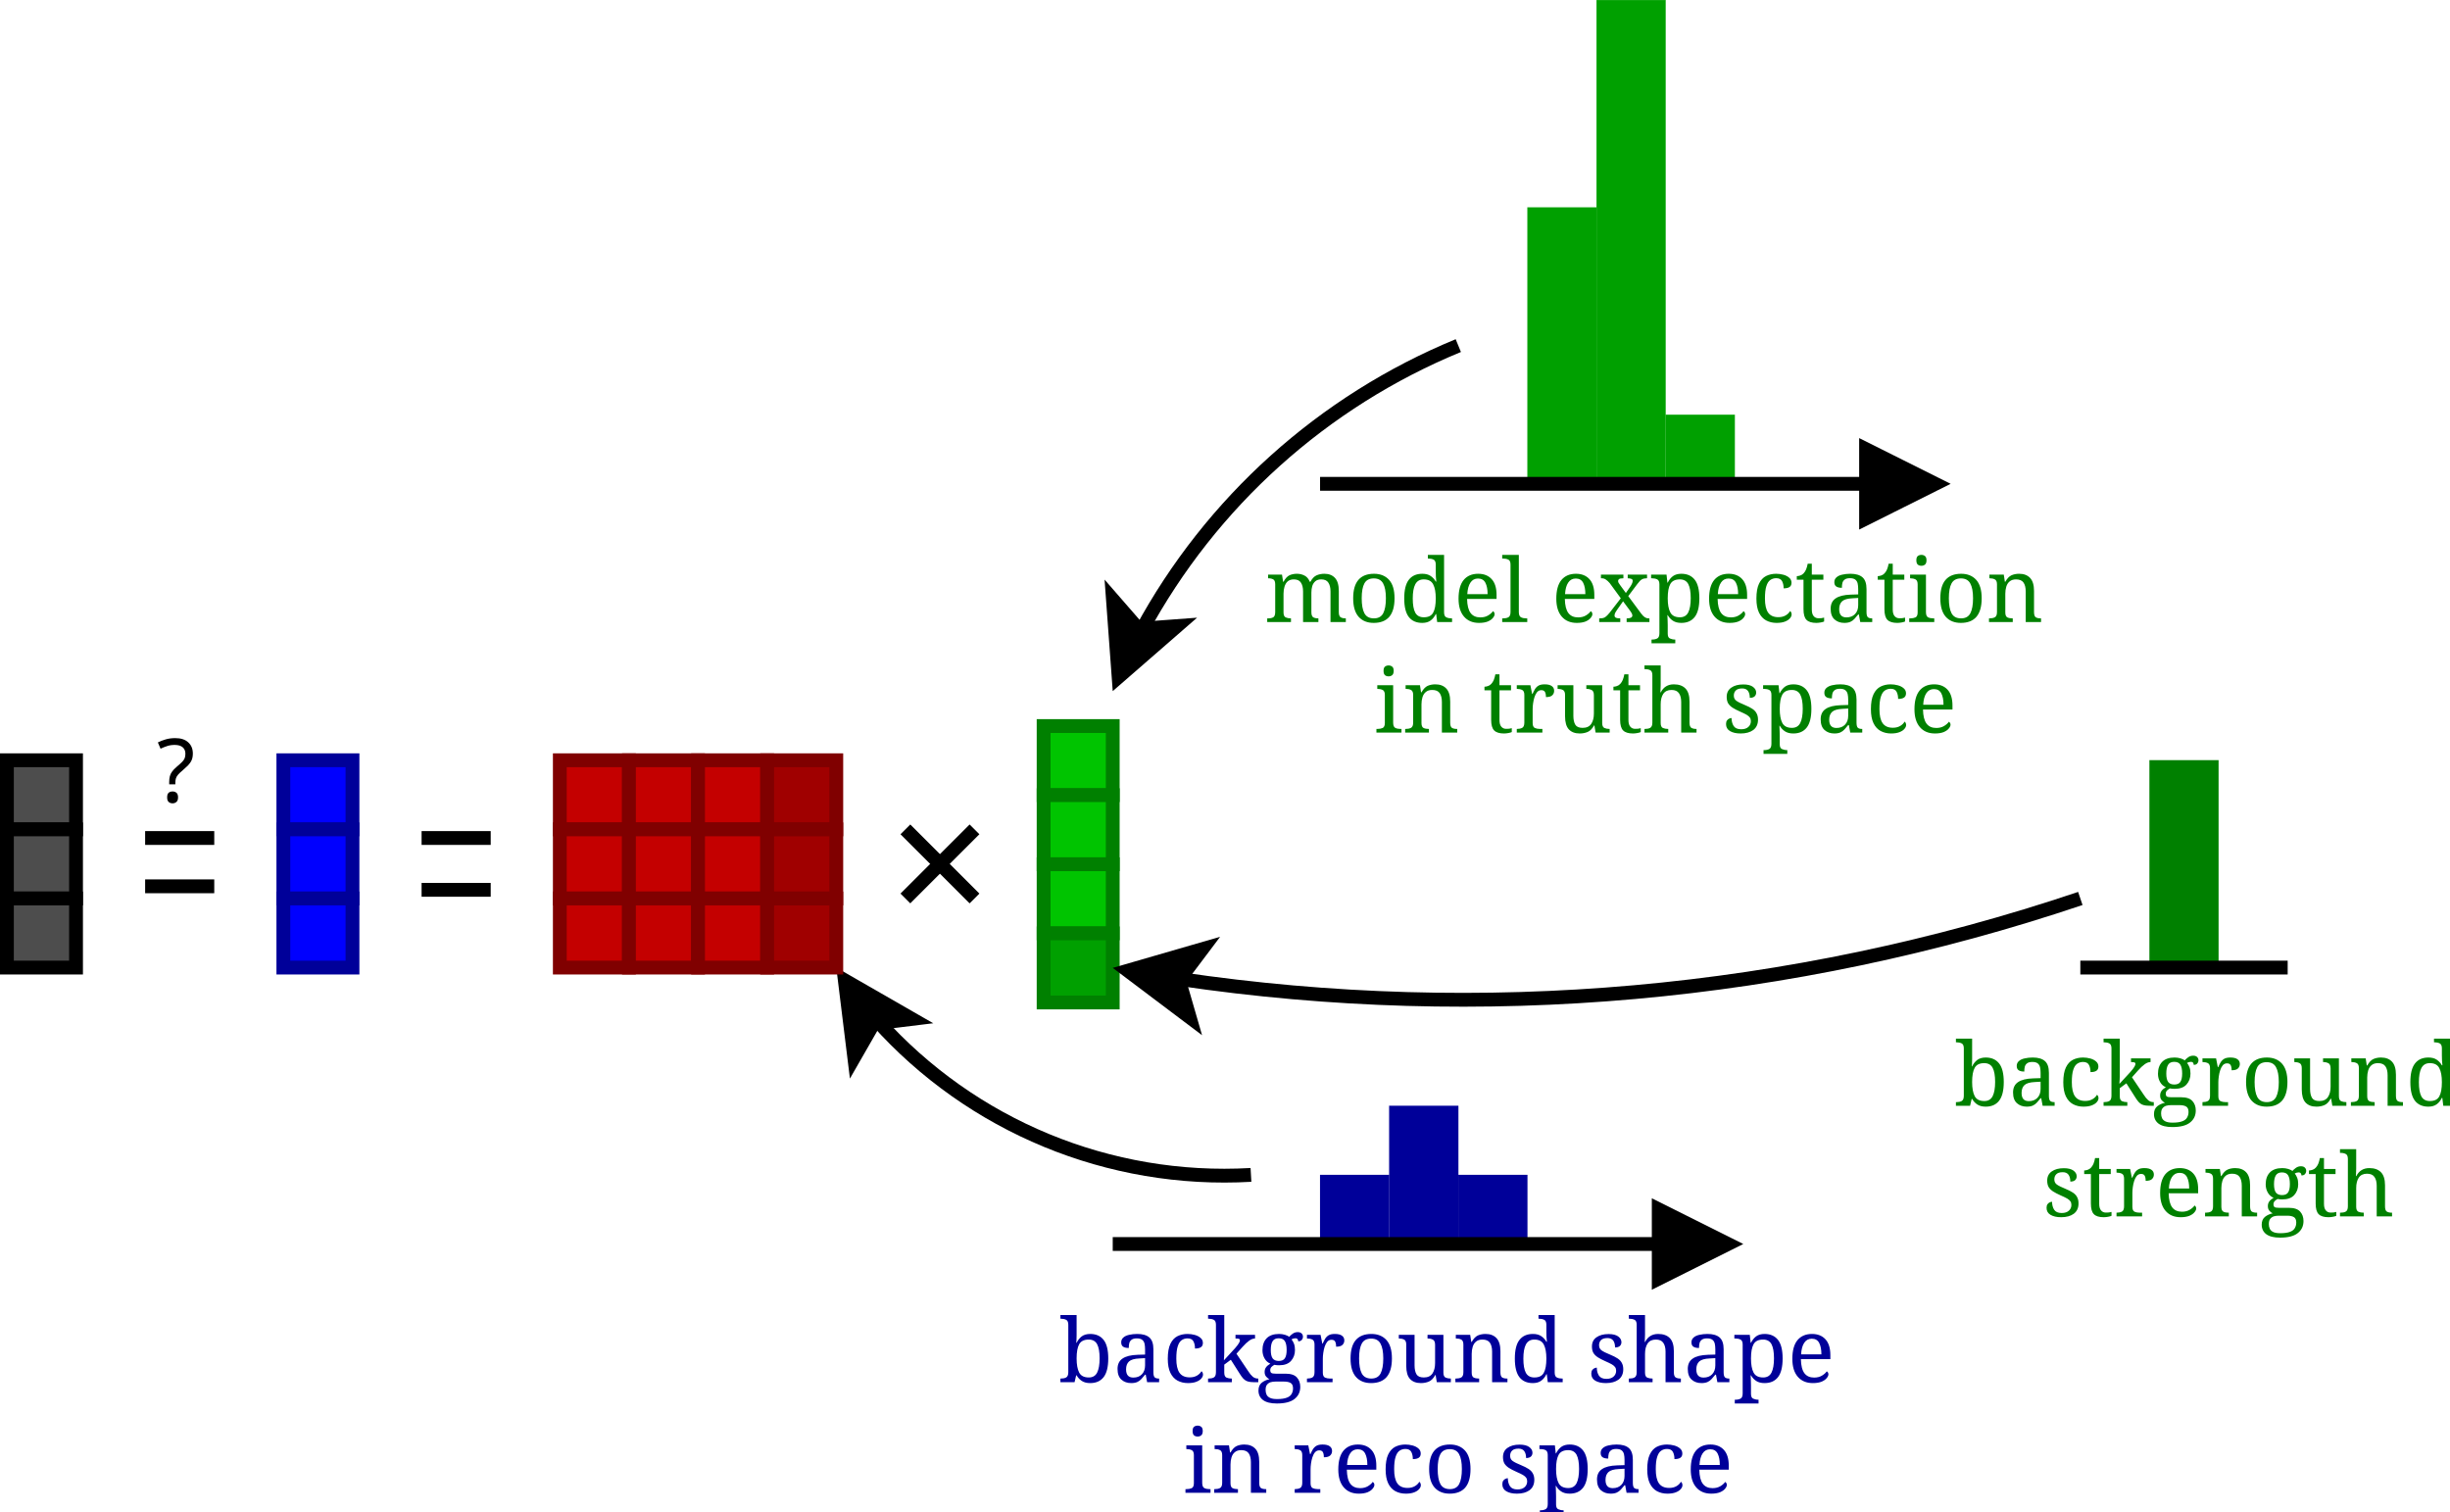
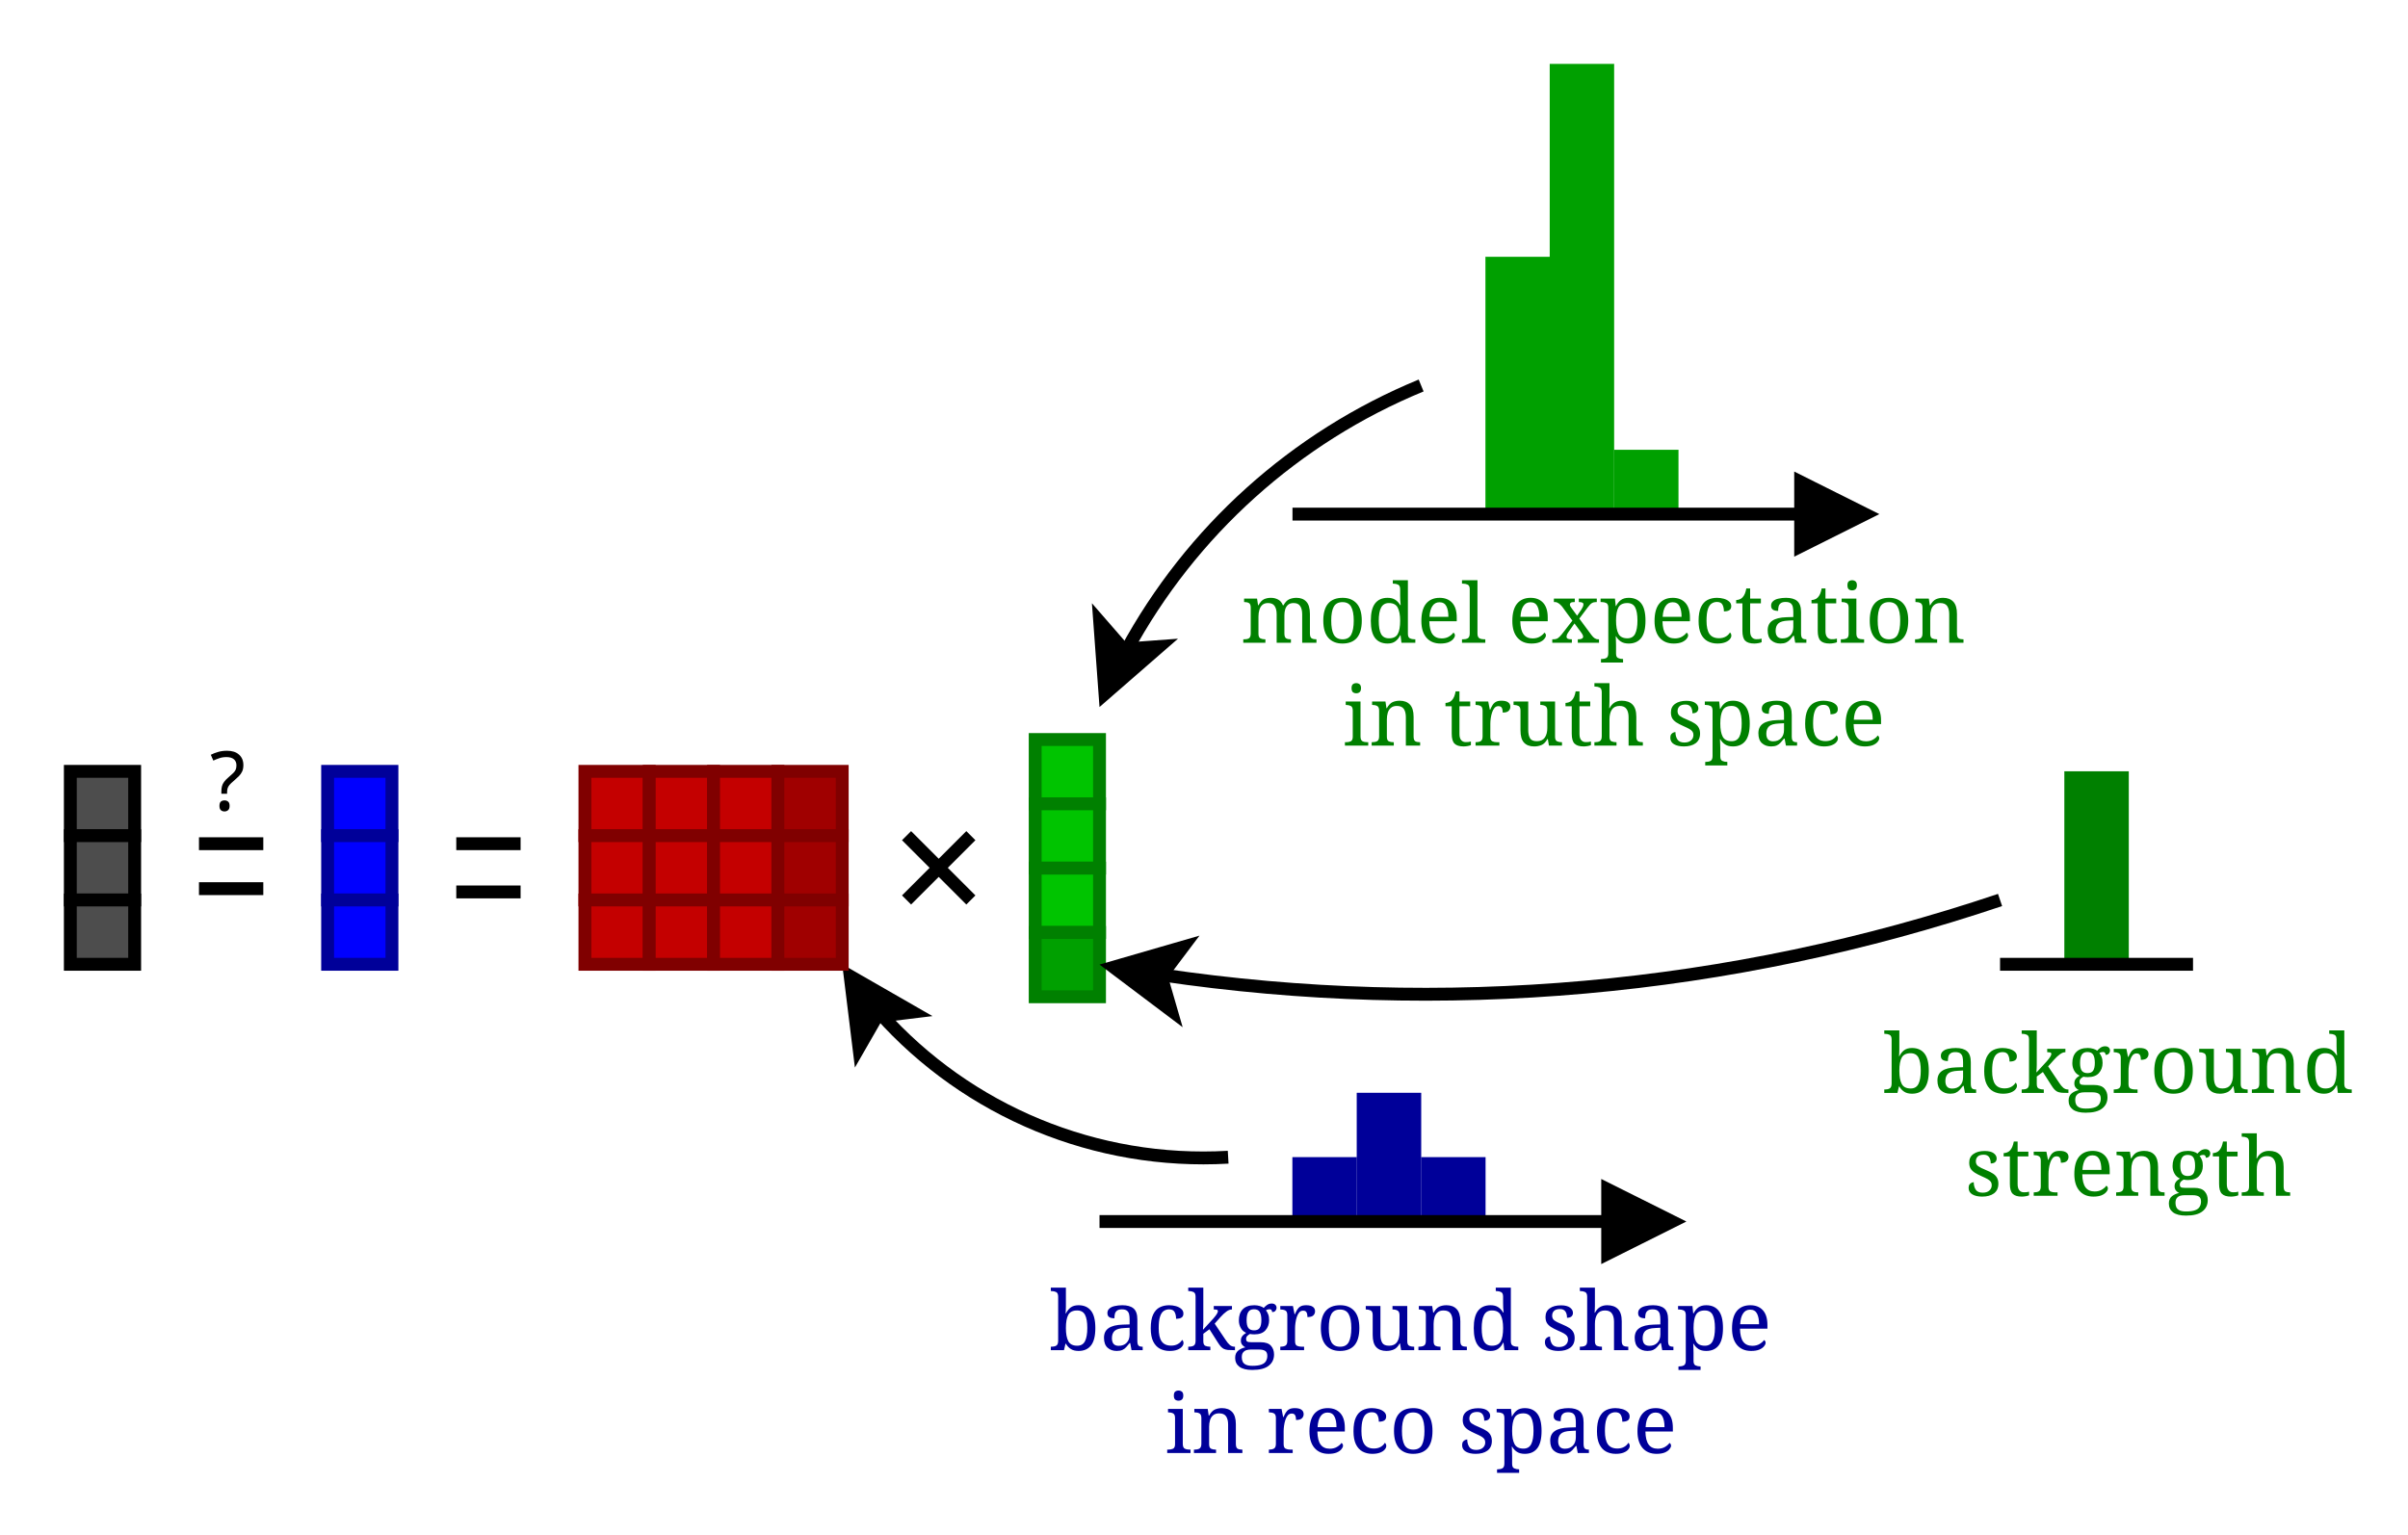
- <svg xmlns="http://www.w3.org/2000/svg" width="178.433mm" height="110.127mm" viewBox="0 0 178.433 110.127" version="1.1" id="svg5374">
+ <svg xmlns="http://www.w3.org/2000/svg" width="188.433mm" height="120.127mm" viewBox="0 0 188.433 120.127" version="1.1" id="svg5374">
  <defs id="defs5368" />
-   <g id="layer1" transform="translate(37.05594,-27.24619)">
+   <g id="layer1" transform="translate(42.05594,-22.24619)">
    <g transform="matrix(0.5033557,0,0,0.5033557,-56.68682,-622.0777)" id="g3950">
      <line id="line2590" y2="1420" x2="180" y1="1410" x1="170" style="fill:none;fill-opacity:0;stroke:#000000;stroke-width:2" />
      <line id="line2592" y2="1410" x2="180" y1="1420" x1="170" style="fill:none;fill-opacity:0;stroke:#000000;stroke-width:2" />
      <line id="line2594" y2="1411.25" x2="110" y1="1411.25" x1="100" style="fill:none;fill-opacity:0;stroke:#000000;stroke-width:2" />
      <line id="line2596" y2="1418.75" x2="110" y1="1418.75" x1="100" style="fill:none;fill-opacity:0;stroke:#000000;stroke-width:2" />
      <line id="line2598" y2="1411.25" x2="70" y1="1411.25" x1="60" style="fill:none;fill-opacity:0;stroke:#000000;stroke-width:2" />
      <line id="line2600" y2="1418.24" x2="70" y1="1418.24" x1="60" style="fill:none;fill-opacity:0;stroke:#000000;stroke-width:2" />
      <text id="text2604" y="1406.06" x="61.682" style="font-style:normal;font-weight:normal;font-size:12.8px;font-family:sans-serif;text-anchor:start;fill:#000000" font-size="12.8">
        <tspan id="tspan2602" y="1406.06" x="61.682">?</tspan>
      </text>
      <g id="g2624">
        <g id="g2610">
          <rect id="rect2606" height="10" width="10" y="1400" x="80" style="fill:#0000ff" />
          <rect id="rect2608" height="10" width="10" y="1400" x="80" style="fill:none;fill-opacity:0;stroke:#000099;stroke-width:2" />
        </g>
        <g id="g2616">
          <rect id="rect2612" height="10" width="10" y="1410" x="80" style="fill:#0000ff" />
          <rect id="rect2614" height="10" width="10" y="1410" x="80" style="fill:none;fill-opacity:0;stroke:#000099;stroke-width:2" />
        </g>
        <g id="g2622">
          <rect id="rect2618" height="10" width="10" y="1420" x="80" style="fill:#0000ff" />
          <rect id="rect2620" height="10" width="10" y="1420" x="80" style="fill:none;fill-opacity:0;stroke:#000099;stroke-width:2" />
        </g>
      </g>
      <g id="g2644">
        <g id="g2630">
          <rect id="rect2626" height="10" width="10" y="1400" x="40" style="fill:#4d4d4d" />
          <rect id="rect2628" height="10" width="10" y="1400" x="40" style="fill:none;fill-opacity:0;stroke:#000000;stroke-width:2" />
        </g>
        <g id="g2636">
          <rect id="rect2632" height="10" width="10" y="1410" x="40" style="fill:#4d4d4d" />
          <rect id="rect2634" height="10" width="10" y="1410" x="40" style="fill:none;fill-opacity:0;stroke:#000000;stroke-width:2" />
        </g>
        <g id="g2642">
          <rect id="rect2638" height="10" width="10" y="1420" x="40" style="fill:#4d4d4d" />
          <rect id="rect2640" height="10" width="10" y="1420" x="40" style="fill:none;fill-opacity:0;stroke:#000000;stroke-width:2" />
        </g>
      </g>
      <g id="g2650">
        <rect id="rect2646" height="70" width="10" y="1290" x="270" style="fill:#00a000" />
        <rect id="rect2648" height="70" width="10" y="1290" x="270" style="fill:none;fill-opacity:0;stroke:#00a000;stroke-width:0.02" />
      </g>
      <g id="g2656">
        <rect id="rect2652" height="10" width="10" y="1350" x="280" style="fill:#00a000" />
        <rect id="rect2654" height="10" width="10" y="1350" x="280" style="fill:none;fill-opacity:0;stroke:#00a000;stroke-width:0.02" />
      </g>
      <g id="g2662">
        <rect id="rect2658" height="40" width="10" y="1320" x="260" style="fill:#00a000" />
        <rect id="rect2660" height="40" width="10" y="1320" x="260" style="fill:none;fill-opacity:0;stroke:#00a000;stroke-width:0.02" />
      </g>
      <text id="text2668" y="1380" x="280" style="font-style:normal;font-weight:normal;font-size:12.8px;font-family:Georgia;text-anchor:middle;fill:#008000" font-size="12.8">
        <tspan id="tspan2664" y="1380" x="280">model expectation</tspan>
        <tspan id="tspan2666" y="1396" x="280">in truth space</tspan>
      </text>
      <g id="g2680">
        <line id="line2674" y2="1360" x2="309" y1="1360" x1="230" style="fill:none;fill-opacity:0;stroke:#000000;stroke-width:2" />
-         <polygon id="polygon2676" points="309,1365 319,1360 309,1355 " style="fill:#000000" />
-         <polygon id="polygon2678" points="309,1365 319,1360 309,1355 " style="fill:none;fill-opacity:0;stroke:#000000;stroke-width:2" />
+         <polygon id="polygon2676" points="309,1355 309,1365 319,1360 " style="fill:#000000" />
+         <polygon id="polygon2678" points="309,1355 309,1365 319,1360 " style="fill:none;fill-opacity:0;stroke:#000000;stroke-width:2" />
      </g>
      <g id="g2686">
        <rect id="rect2682" height="20" width="10" y="1450" x="240" style="fill:#000099" />
        <rect id="rect2684" height="20" width="10" y="1450" x="240" style="fill:none;fill-opacity:0;stroke:#000099;stroke-width:0.02" />
      </g>
      <g id="g2692">
        <rect id="rect2688" height="10" width="10" y="1460" x="250" style="fill:#000099" />
        <rect id="rect2690" height="10" width="10" y="1460" x="250" style="fill:none;fill-opacity:0;stroke:#000099;stroke-width:0.02" />
      </g>
      <g id="g2698">
        <rect id="rect2694" height="10" width="10" y="1460" x="230" style="fill:#000099" />
        <rect id="rect2696" height="10" width="10" y="1460" x="230" style="fill:none;fill-opacity:0;stroke:#000099;stroke-width:0.02" />
      </g>
      <text id="text2704" y="1490" x="250" style="font-style:normal;font-weight:normal;font-size:12.8px;font-family:Georgia;text-anchor:middle;fill:#000099" font-size="12.8">
        <tspan id="tspan2700" y="1490" x="250">background shape</tspan>
        <tspan id="tspan2702" y="1506" x="250">in reco space</tspan>
      </text>
      <g id="g2716">
        <line id="line2710" y2="1470" x2="279" y1="1470" x1="200" style="fill:none;fill-opacity:0;stroke:#000000;stroke-width:2" />
-         <polygon id="polygon2712" points="279,1475 289,1470 279,1465 " style="fill:#000000" />
-         <polygon id="polygon2714" points="279,1475 289,1470 279,1465 " style="fill:none;fill-opacity:0;stroke:#000000;stroke-width:2" />
+         <polygon id="polygon2712" points="279,1465 279,1475 289,1470 " style="fill:#000000" />
+         <polygon id="polygon2714" points="279,1465 279,1475 289,1470 " style="fill:none;fill-opacity:0;stroke:#000000;stroke-width:2" />
      </g>
      <g id="g2728">
        <path id="path2722" d="m 250,1340 a 91.924,91.924 0 0 0 -45.841,41.24" style="fill:none;fill-opacity:0;stroke:#000000;stroke-width:2" />
-         <polygon id="polygon2724" points="203.707,1381 209.282,1380.59 200.851,1387.93 200.035,1376.78 " style="fill:#000000" />
-         <polygon id="polygon2726" points="203.707,1381 209.282,1380.59 200.851,1387.93 200.035,1376.78 " style="fill:none;fill-opacity:0;stroke:#000000;stroke-width:2" />
+         <polygon id="polygon2724" points="200.851,1387.93 200.035,1376.78 203.707,1381 209.282,1380.59 " style="fill:#000000" />
+         <polygon id="polygon2726" points="200.851,1387.93 200.035,1376.78 203.707,1381 209.282,1380.59 " style="fill:none;fill-opacity:0;stroke:#000000;stroke-width:2" />
      </g>
      <g id="g2736">
        <path id="path2730" d="M 165.906,1437.65 A 67.362,67.362 0 0 0 220,1460" style="fill:none;fill-opacity:0;stroke:#000000;stroke-width:2" />
-         <polygon id="polygon2732" points="165.384,1438.11 162.6,1442.96 161.237,1431.86 170.932,1437.43 " style="fill:#000000" />
-         <polygon id="polygon2734" points="165.384,1438.11 162.6,1442.96 161.237,1431.86 170.932,1437.43 " style="fill:none;fill-opacity:0;stroke:#000000;stroke-width:2" />
+         <polygon id="polygon2732" points="161.237,1431.86 170.932,1437.43 165.384,1438.11 162.6,1442.96 " style="fill:#000000" />
+         <polygon id="polygon2734" points="161.237,1431.86 170.932,1437.43 165.384,1438.11 162.6,1442.96 " style="fill:none;fill-opacity:0;stroke:#000000;stroke-width:2" />
      </g>
      <g id="g2810">
        <g id="g2742">
          <rect id="rect2738" height="10" width="10" y="1400" x="120" style="fill:#c40000" />
          <rect id="rect2740" height="10" width="10" y="1400" x="120" style="fill:none;fill-opacity:0;stroke:#800000;stroke-width:2" />
        </g>
        <g id="g2748">
          <rect id="rect2744" height="10" width="10" y="1400" x="130" style="fill:#c40000" />
          <rect id="rect2746" height="10" width="10" y="1400" x="130" style="fill:none;fill-opacity:0;stroke:#800000;stroke-width:2" />
        </g>
        <g id="g2754">
          <rect id="rect2750" height="10" width="10" y="1400" x="140" style="fill:#c40000" />
          <rect id="rect2752" height="10" width="10" y="1400" x="140" style="fill:none;fill-opacity:0;stroke:#800000;stroke-width:2" />
        </g>
        <g id="g2760">
          <rect id="rect2756" height="10" width="10" y="1400" x="150" style="fill:#a00000" />
          <rect id="rect2758" height="10" width="10" y="1400" x="150" style="fill:none;fill-opacity:0;stroke:#800000;stroke-width:2" />
        </g>
        <g id="g2766">
          <rect id="rect2762" height="10" width="10" y="1410" x="120" style="fill:#c40000" />
          <rect id="rect2764" height="10" width="10" y="1410" x="120" style="fill:none;fill-opacity:0;stroke:#800000;stroke-width:2" />
        </g>
        <g id="g2772">
          <rect id="rect2768" height="10" width="10" y="1410" x="130" style="fill:#c40000" />
          <rect id="rect2770" height="10" width="10" y="1410" x="130" style="fill:none;fill-opacity:0;stroke:#800000;stroke-width:2" />
        </g>
        <g id="g2778">
          <rect id="rect2774" height="10" width="10" y="1410" x="140" style="fill:#c40000" />
          <rect id="rect2776" height="10" width="10" y="1410" x="140" style="fill:none;fill-opacity:0;stroke:#800000;stroke-width:2" />
        </g>
        <g id="g2784">
          <rect id="rect2780" height="10" width="10" y="1410" x="150" style="fill:#a00000" />
          <rect id="rect2782" height="10" width="10" y="1410" x="150" style="fill:none;fill-opacity:0;stroke:#800000;stroke-width:2" />
        </g>
        <g id="g2790">
          <rect id="rect2786" height="10" width="10" y="1420" x="120" style="fill:#c40000" />
          <rect id="rect2788" height="10" width="10" y="1420" x="120" style="fill:none;fill-opacity:0;stroke:#800000;stroke-width:2" />
        </g>
        <g id="g2796">
          <rect id="rect2792" height="10" width="10" y="1420" x="130" style="fill:#c40000" />
          <rect id="rect2794" height="10" width="10" y="1420" x="130" style="fill:none;fill-opacity:0;stroke:#800000;stroke-width:2" />
        </g>
        <g id="g2802">
          <rect id="rect2798" height="10" width="10" y="1420" x="140" style="fill:#c40000" />
          <rect id="rect2800" height="10" width="10" y="1420" x="140" style="fill:none;fill-opacity:0;stroke:#800000;stroke-width:2" />
        </g>
        <g id="g2808">
          <rect id="rect2804" height="10" width="10" y="1420" x="150" style="fill:#a00000" />
          <rect id="rect2806" height="10" width="10" y="1420" x="150" style="fill:none;fill-opacity:0;stroke:#800000;stroke-width:2" />
        </g>
      </g>
      <g id="g2836">
        <g id="g2816">
          <rect id="rect2812" height="10" width="10" y="1395.05" x="190" style="fill:#00c400" />
          <rect id="rect2814" height="10" width="10" y="1395.05" x="190" style="fill:none;fill-opacity:0;stroke:#008000;stroke-width:2" />
        </g>
        <g id="g2822">
          <rect id="rect2818" height="10" width="10" y="1405.05" x="190" style="fill:#00c400" />
          <rect id="rect2820" height="10" width="10" y="1405.05" x="190" style="fill:none;fill-opacity:0;stroke:#008000;stroke-width:2" />
        </g>
        <g id="g2828">
          <rect id="rect2824" height="10" width="10" y="1415.05" x="190" style="fill:#00c400" />
          <rect id="rect2826" height="10" width="10" y="1415.05" x="190" style="fill:none;fill-opacity:0;stroke:#008000;stroke-width:2" />
        </g>
        <g id="g2834">
          <rect id="rect2830" height="10" width="10" y="1425.05" x="190" style="fill:#00a000" />
          <rect id="rect2832" height="10" width="10" y="1425.05" x="190" style="fill:none;fill-opacity:0;stroke:#008000;stroke-width:2" />
        </g>
      </g>
      <g id="g2842">
        <rect id="rect2838" height="30" width="10" y="1400" x="350" style="fill:#008000" />
        <rect id="rect2840" height="30" width="10" y="1400" x="350" style="fill:none;fill-opacity:0;stroke:#008000;stroke-width:0.02" />
      </g>
      <line id="line2848" y2="1430" x2="370" y1="1430" x1="340" style="fill:none;fill-opacity:0;stroke:#000000;stroke-width:2" />
      <text id="text2854" y="1450" x="360" style="font-style:normal;font-weight:normal;font-size:12.8px;font-family:Georgia;text-anchor:middle;fill:#008000" font-size="12.8">
        <tspan id="tspan2850" y="1450" x="360">background</tspan>
        <tspan id="tspan2852" y="1466" x="360">strength</tspan>
      </text>
      <g id="g2862">
        <path id="path2856" d="M 209.6,1431.64 A 279.801,279.801 0 0 0 340,1420" style="fill:none;fill-opacity:0;stroke:#000000;stroke-width:2" />
-         <polygon id="polygon2858" points="209.575,1431.81 211.13,1437.18 202.199,1430.45 212.939,1427.34 " style="fill:#000000" />
-         <polygon id="polygon2860" points="209.575,1431.81 211.13,1437.18 202.199,1430.45 212.939,1427.34 " style="fill:none;fill-opacity:0;stroke:#000000;stroke-width:2" />
+         <polygon id="polygon2858" points="202.199,1430.45 212.939,1427.34 209.575,1431.81 211.13,1437.18 " style="fill:#000000" />
+         <polygon id="polygon2860" points="202.199,1430.45 212.939,1427.34 209.575,1431.81 211.13,1437.18 " style="fill:none;fill-opacity:0;stroke:#000000;stroke-width:2" />
      </g>
    </g>
  </g>
</svg>
